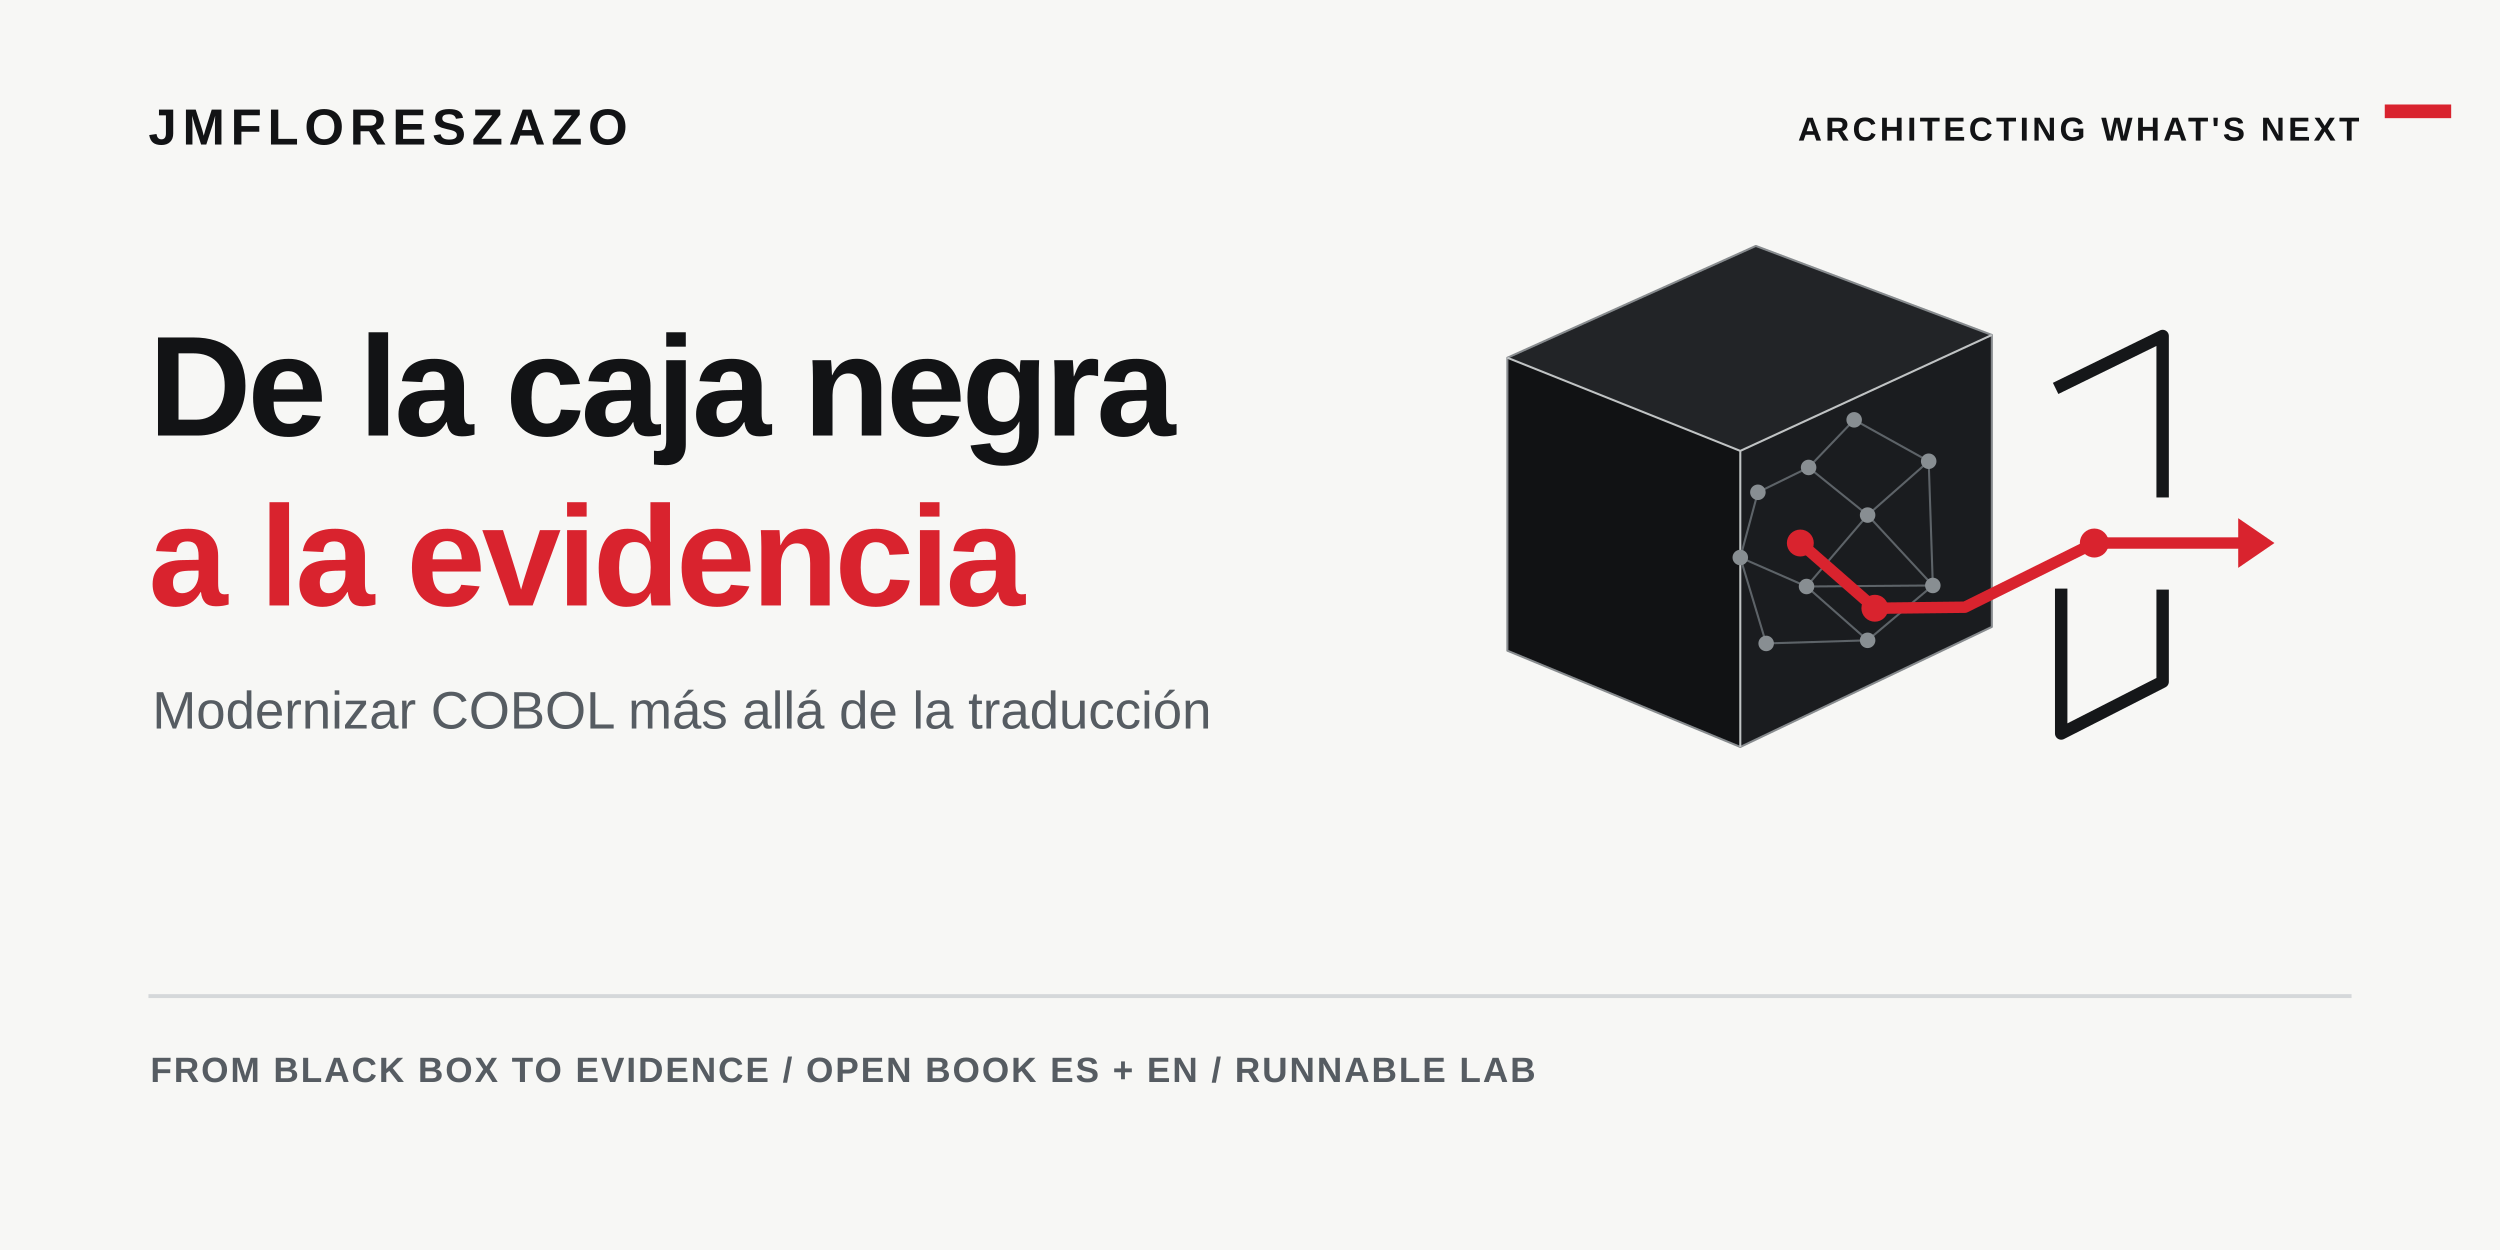
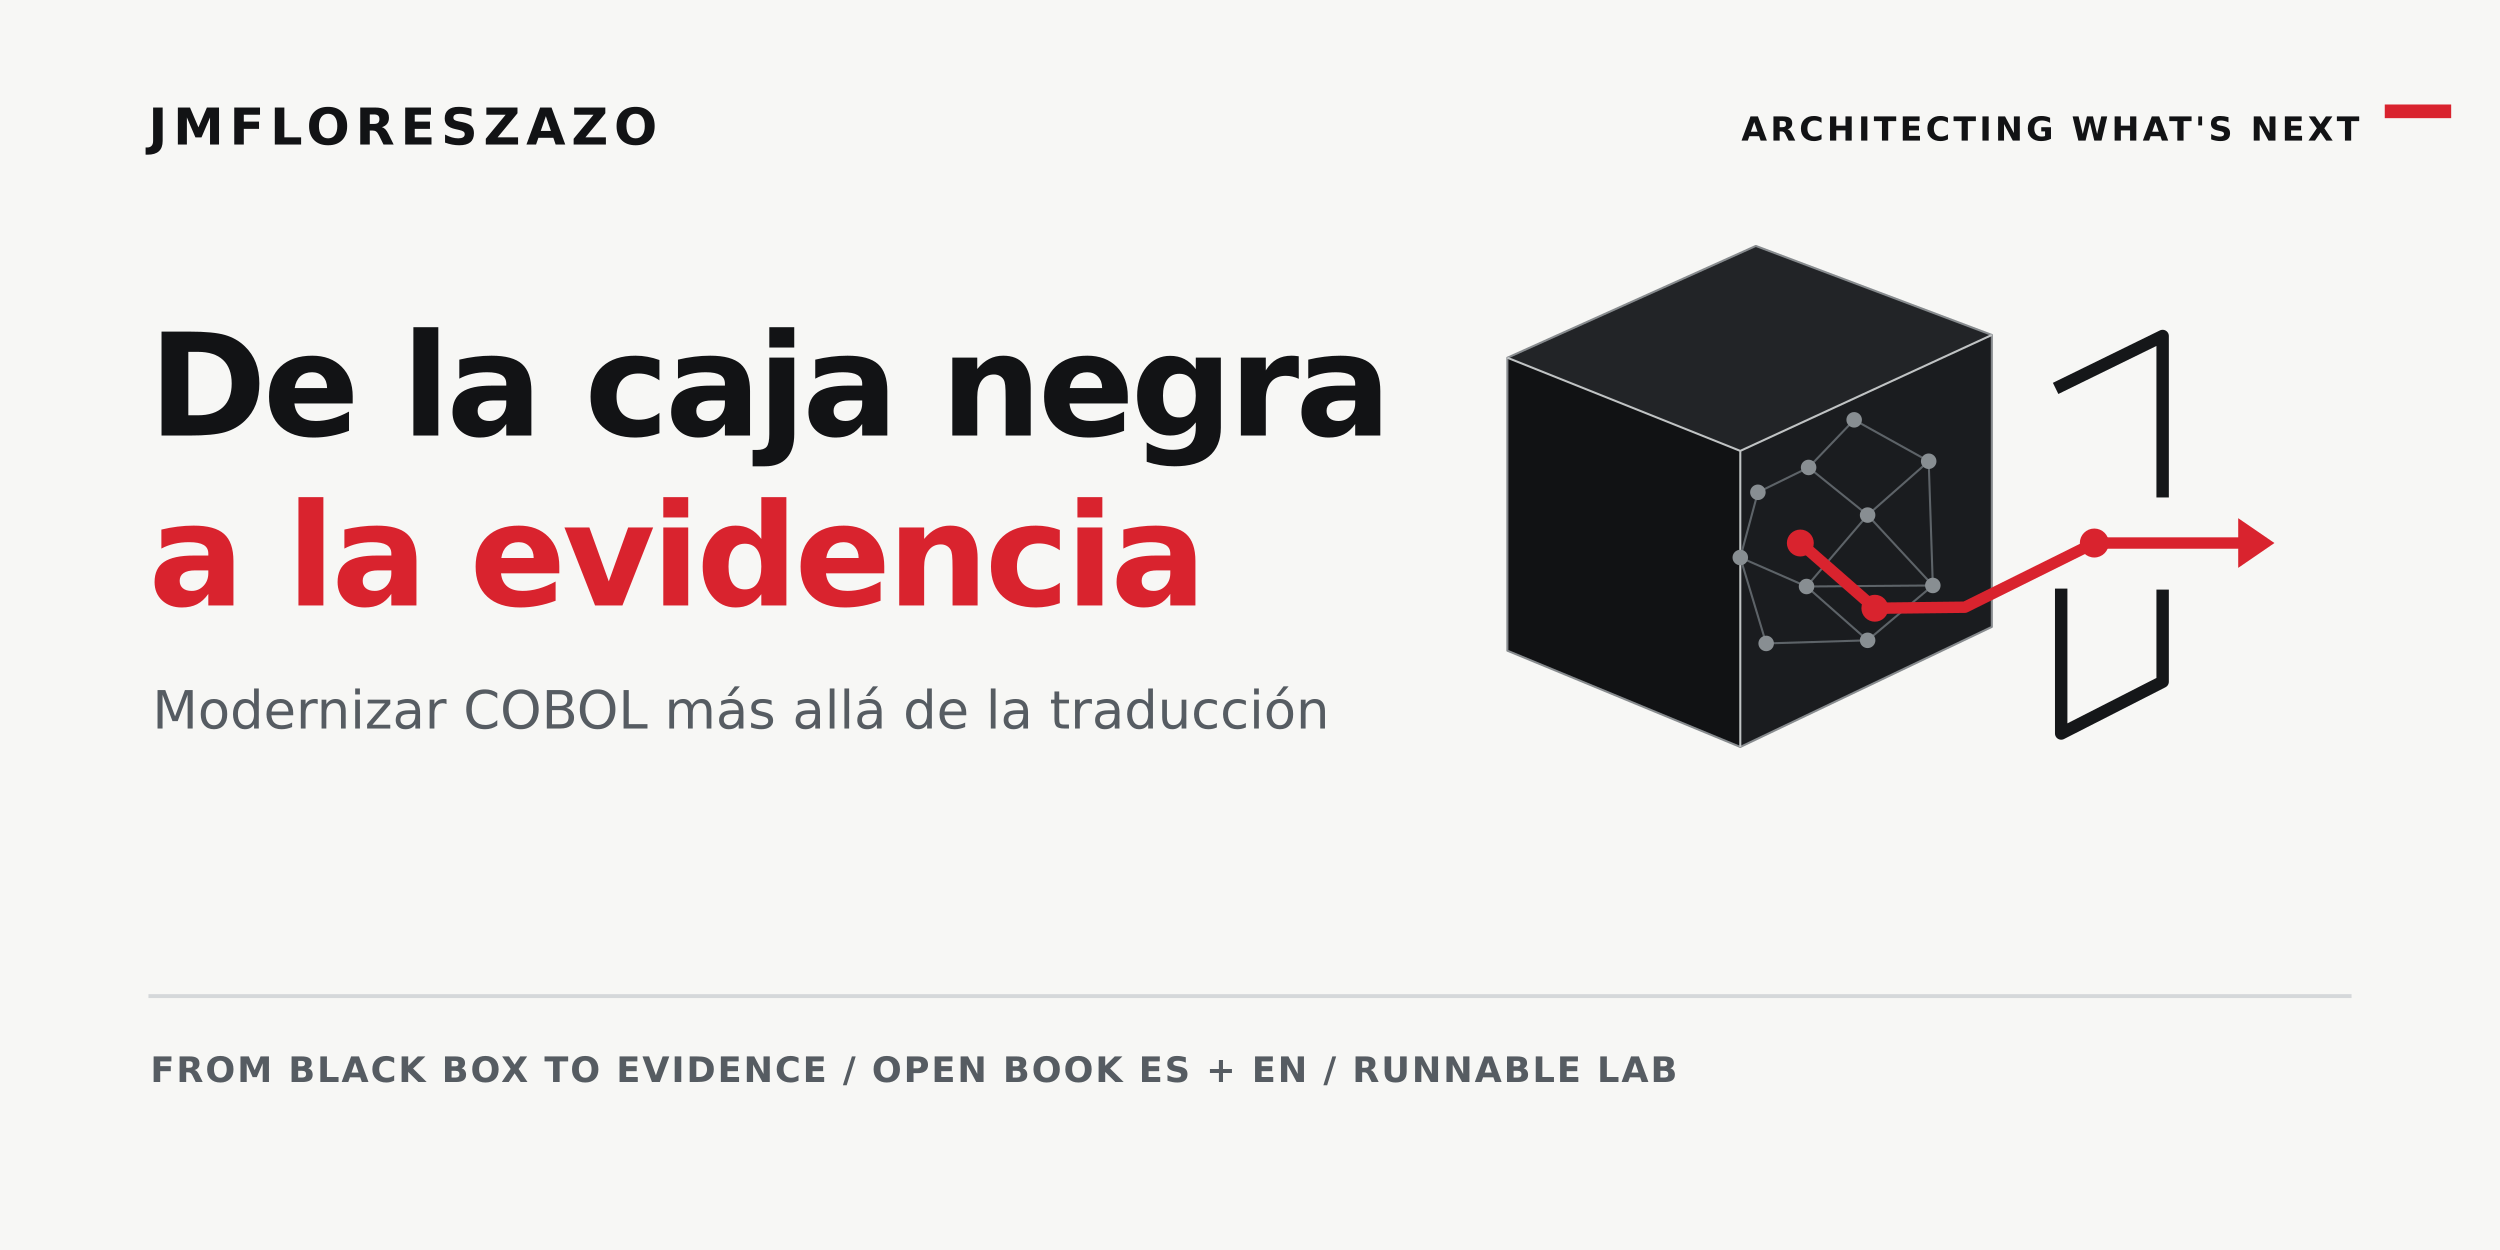
<svg xmlns="http://www.w3.org/2000/svg" viewBox="0 0 1280 640" width="1280" height="640" role="img">
  <rect width="1280" height="640" fill="#F7F7F5" />
-   <text x="76" y="74" font-family="Arial,Helvetica,sans-serif" font-size="26" font-weight="800" fill="#121315" letter-spacing="3" text-anchor="start">JMFLORESZAZO</text>
+   <text x="76" y="74" font-family="DejaVu Sans" font-size="26" font-weight="800" fill="#121315" letter-spacing="3" text-anchor="start">JMFLORESZAZO</text>
  <path d="M1221 57 H1255" stroke="#D9232E" stroke-width="7" />
-   <text x="1208" y="72" font-family="Arial,Helvetica,sans-serif" font-size="17" font-weight="700" fill="#121315" letter-spacing="1.7" text-anchor="end">ARCHITECTING WHAT'S NEXT</text>
-   <text x="76" y="223" font-family="Arial,Helvetica,sans-serif" font-size="73" font-weight="800" fill="#121315" letter-spacing="-2" text-anchor="start">De la caja negra</text>
-   <text x="76" y="310" font-family="Arial,Helvetica,sans-serif" font-size="73" font-weight="800" fill="#D9232E" letter-spacing="-2" text-anchor="start">a la evidencia</text>
-   <text x="78" y="373" font-family="Arial,Helvetica,sans-serif" font-size="27" font-weight="400" fill="#565C62" letter-spacing="0" text-anchor="start">Modernizar COBOL más allá de la traducción</text>
+   <text x="1208" y="72" font-family="DejaVu Sans" font-size="17" font-weight="700" fill="#121315" letter-spacing="1.7" text-anchor="end">ARCHITECTING WHAT'S NEXT</text>
+   <text x="76" y="223" font-family="DejaVu Sans" font-size="73" font-weight="800" fill="#121315" letter-spacing="-2" text-anchor="start">De la caja negra</text>
+   <text x="76" y="310" font-family="DejaVu Sans" font-size="73" font-weight="800" fill="#D9232E" letter-spacing="-2" text-anchor="start">a la evidencia</text>
+   <text x="78" y="373" font-family="DejaVu Sans" font-size="27" font-weight="400" fill="#565C62" letter-spacing="0" text-anchor="start">Modernizar COBOL más allá de la traducción</text>
  <g transform="translate(705 92) scale(.53)">
    <g stroke-linejoin="round">
      <path d="M126 172 L366 64 L594 150 L351 262 Z" fill="#222427" />
      <path d="M126 172 L351 262 L351 548 L126 455 Z" fill="#111214" />
      <path d="M351 262 L594 150 L594 432 L351 548 Z" fill="#1A1C1F" />
      <path d="M126 172 L366 64 L594 150 L594 432 L351 548 L126 455 Z" fill="none" stroke="#878B8E" stroke-width="2" />
      <path d="M126 172 L351 262 L594 150 M351 262 V548" fill="none" stroke="#C0C3C4" stroke-width="2" />
      <g stroke="#60666B" stroke-width="2" fill="none" opacity=".96">
        <line x1="368" y1="302" x2="417" y2="278" />
        <line x1="417" y1="278" x2="474" y2="324" />
        <line x1="474" y1="324" x2="533" y2="272" />
        <line x1="368" y1="302" x2="351" y2="365" />
        <line x1="351" y1="365" x2="415" y2="393" />
        <line x1="415" y1="393" x2="474" y2="324" />
        <line x1="415" y1="393" x2="474" y2="445" />
        <line x1="474" y1="445" x2="537" y2="392" />
        <line x1="537" y1="392" x2="533" y2="272" />
        <line x1="351" y1="365" x2="376" y2="448" />
        <line x1="376" y1="448" x2="474" y2="445" />
        <line x1="417" y1="278" x2="461" y2="232" />
        <line x1="461" y1="232" x2="533" y2="272" />
        <line x1="415" y1="393" x2="537" y2="392" />
        <line x1="474" y1="324" x2="537" y2="392" />
      </g>
      <g fill="#888E92">
        <circle cx="368" cy="302" r="7.5" />
        <circle cx="417" cy="278" r="7.5" />
        <circle cx="474" cy="324" r="7.5" />
        <circle cx="533" cy="272" r="7.5" />
        <circle cx="351" cy="365" r="7.5" />
        <circle cx="415" cy="393" r="7.5" />
        <circle cx="474" cy="445" r="7.5" />
        <circle cx="537" cy="392" r="7.5" />
        <circle cx="376" cy="448" r="7.5" />
        <circle cx="461" cy="232" r="7.5" />
      </g>
      <path d="M409 351 L481 414 L568 413 L693 351 L832 351" fill="none" stroke="#D9232E" stroke-width="11" stroke-linecap="round" stroke-linejoin="round" />
      <g fill="#D9232E">
        <circle cx="409" cy="351" r="13" />
        <circle cx="481" cy="414" r="13" />
        <circle cx="693" cy="351" r="14" />
      </g>
      <path d="M661 199 L759 151 L759 301 M759 402 V485 L661 535 L661 401" fill="none" stroke="#151719" stroke-width="12" stroke-linecap="square" />
      <path d="M832 327 L867 351 L832 375 Z" fill="#D9232E" />
    </g>
  </g>
  <path d="M76 510 H1204" stroke="#D5D8DA" stroke-width="2" />
-   <text x="77" y="554" font-family="Arial,Helvetica,sans-serif" font-size="18" font-weight="700" fill="#565C62" letter-spacing="1" text-anchor="start">FROM BLACK BOX TO EVIDENCE / OPEN BOOK ES + EN / RUNNABLE LAB</text>
+   <text x="77" y="554" font-family="DejaVu Sans" font-size="18" font-weight="700" fill="#565C62" letter-spacing="1" text-anchor="start">FROM BLACK BOX TO EVIDENCE / OPEN BOOK ES + EN / RUNNABLE LAB</text>
</svg>
